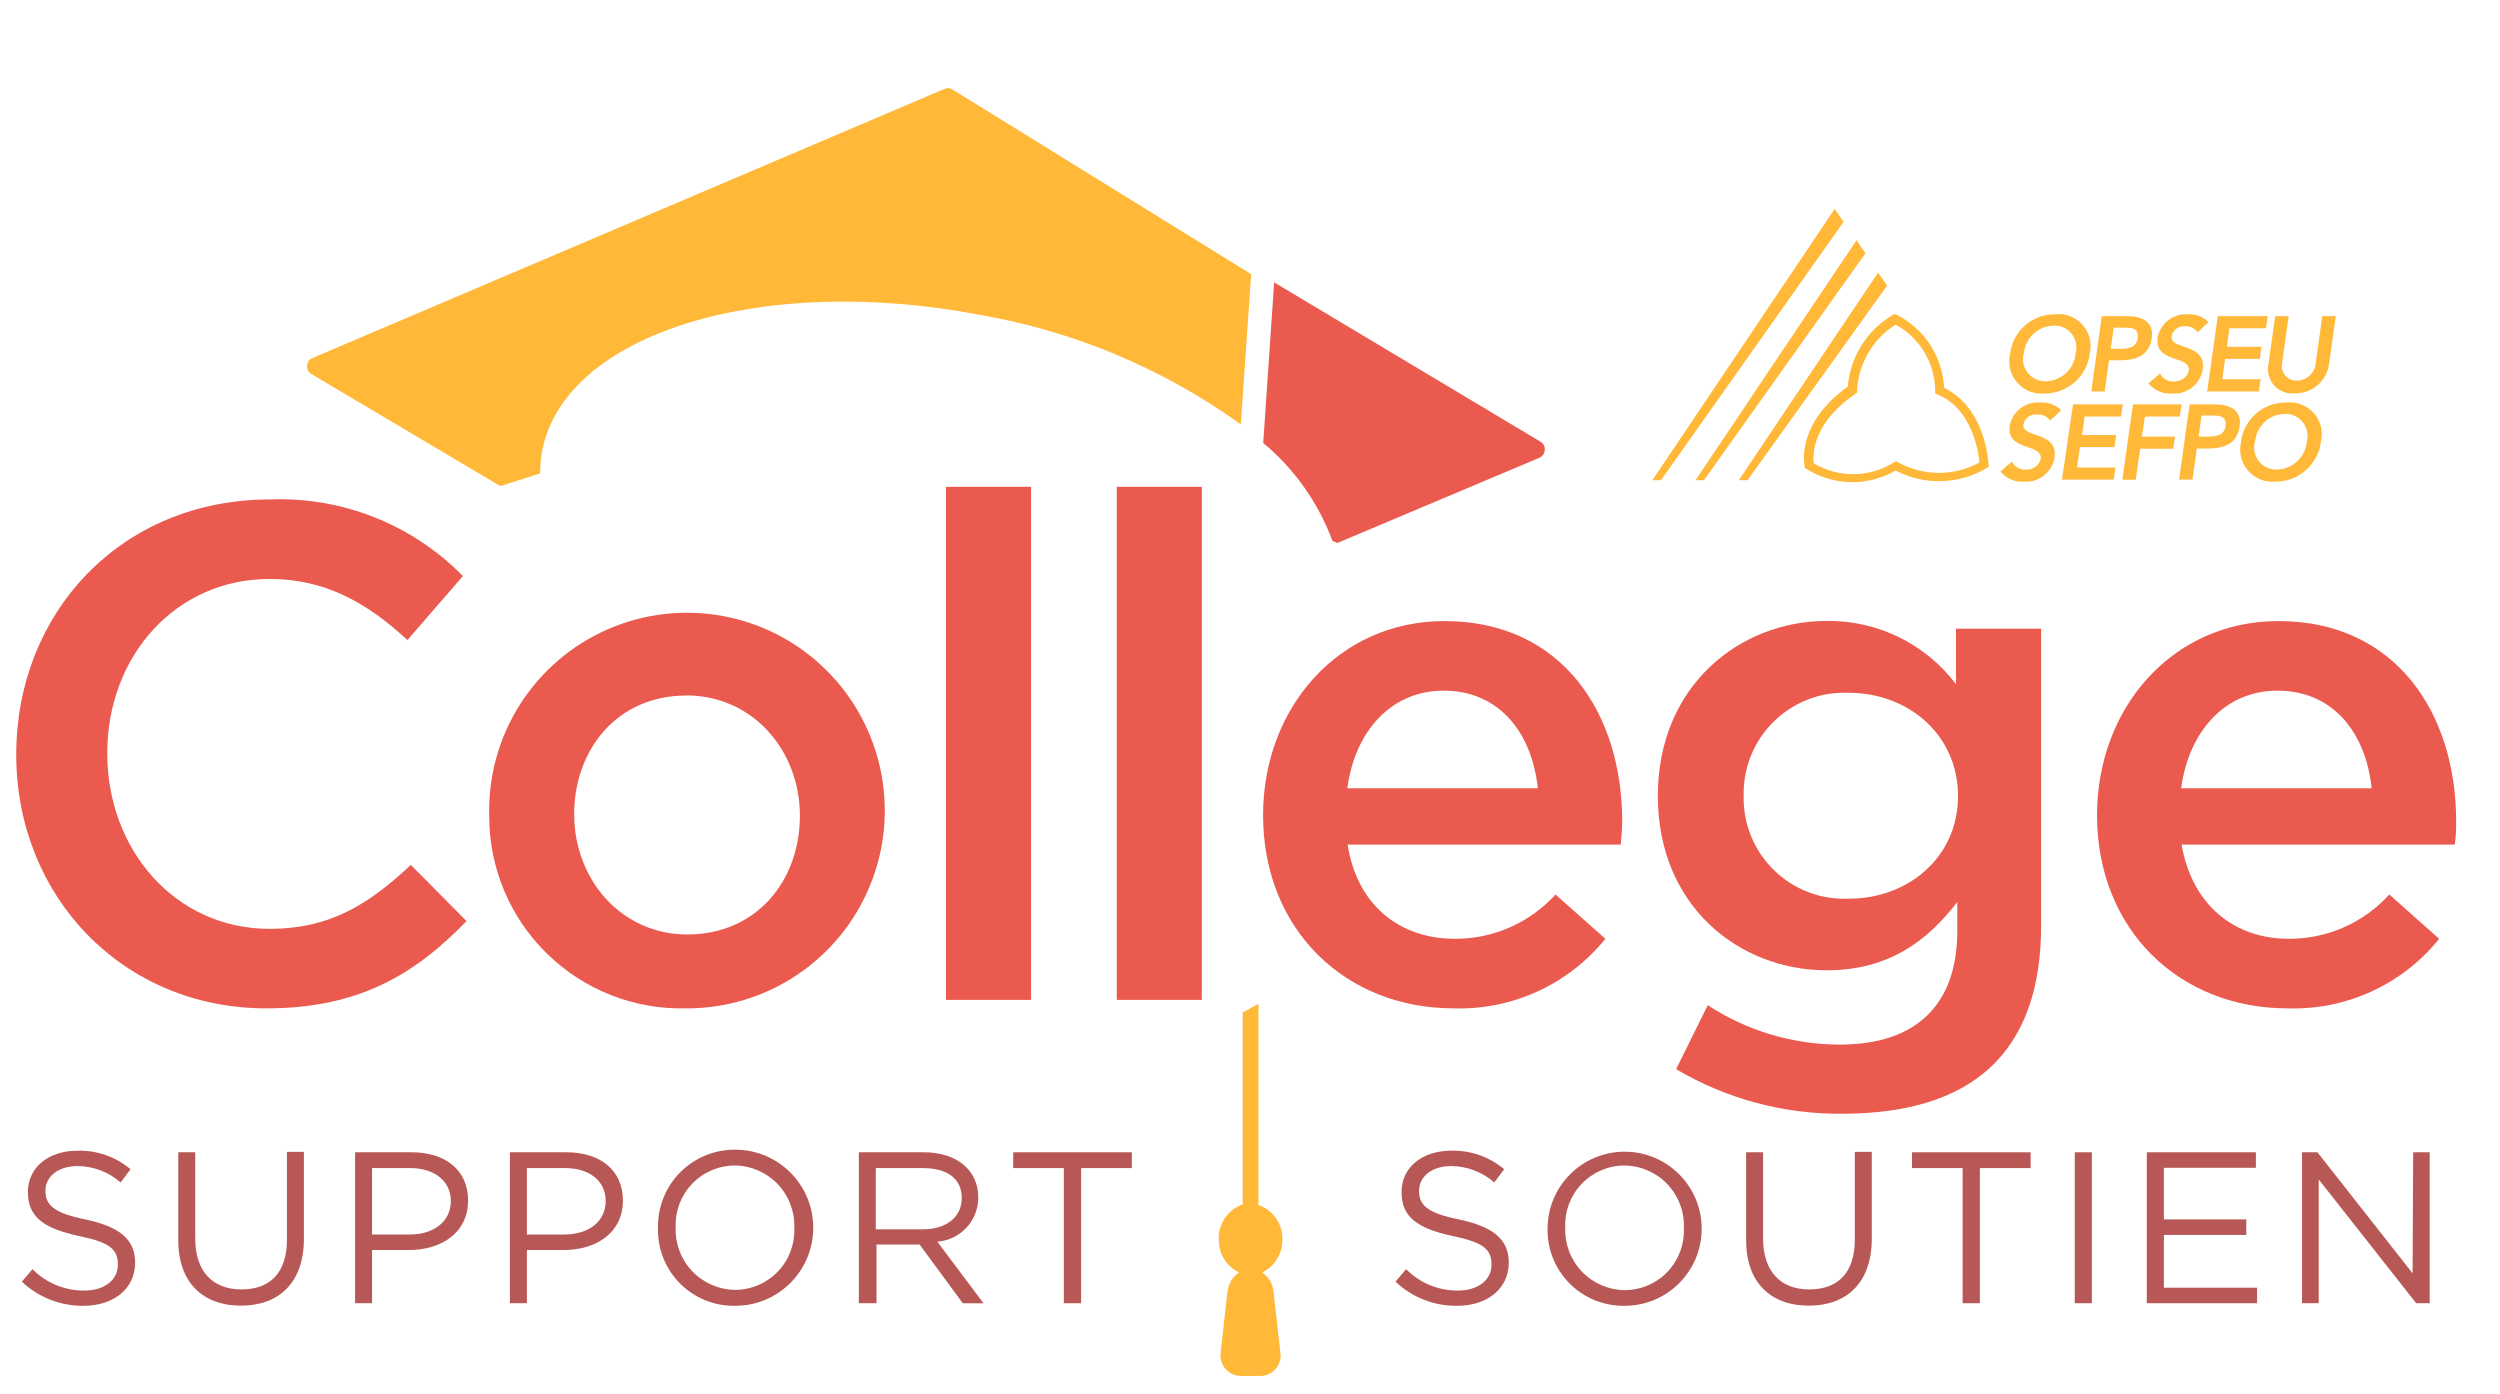
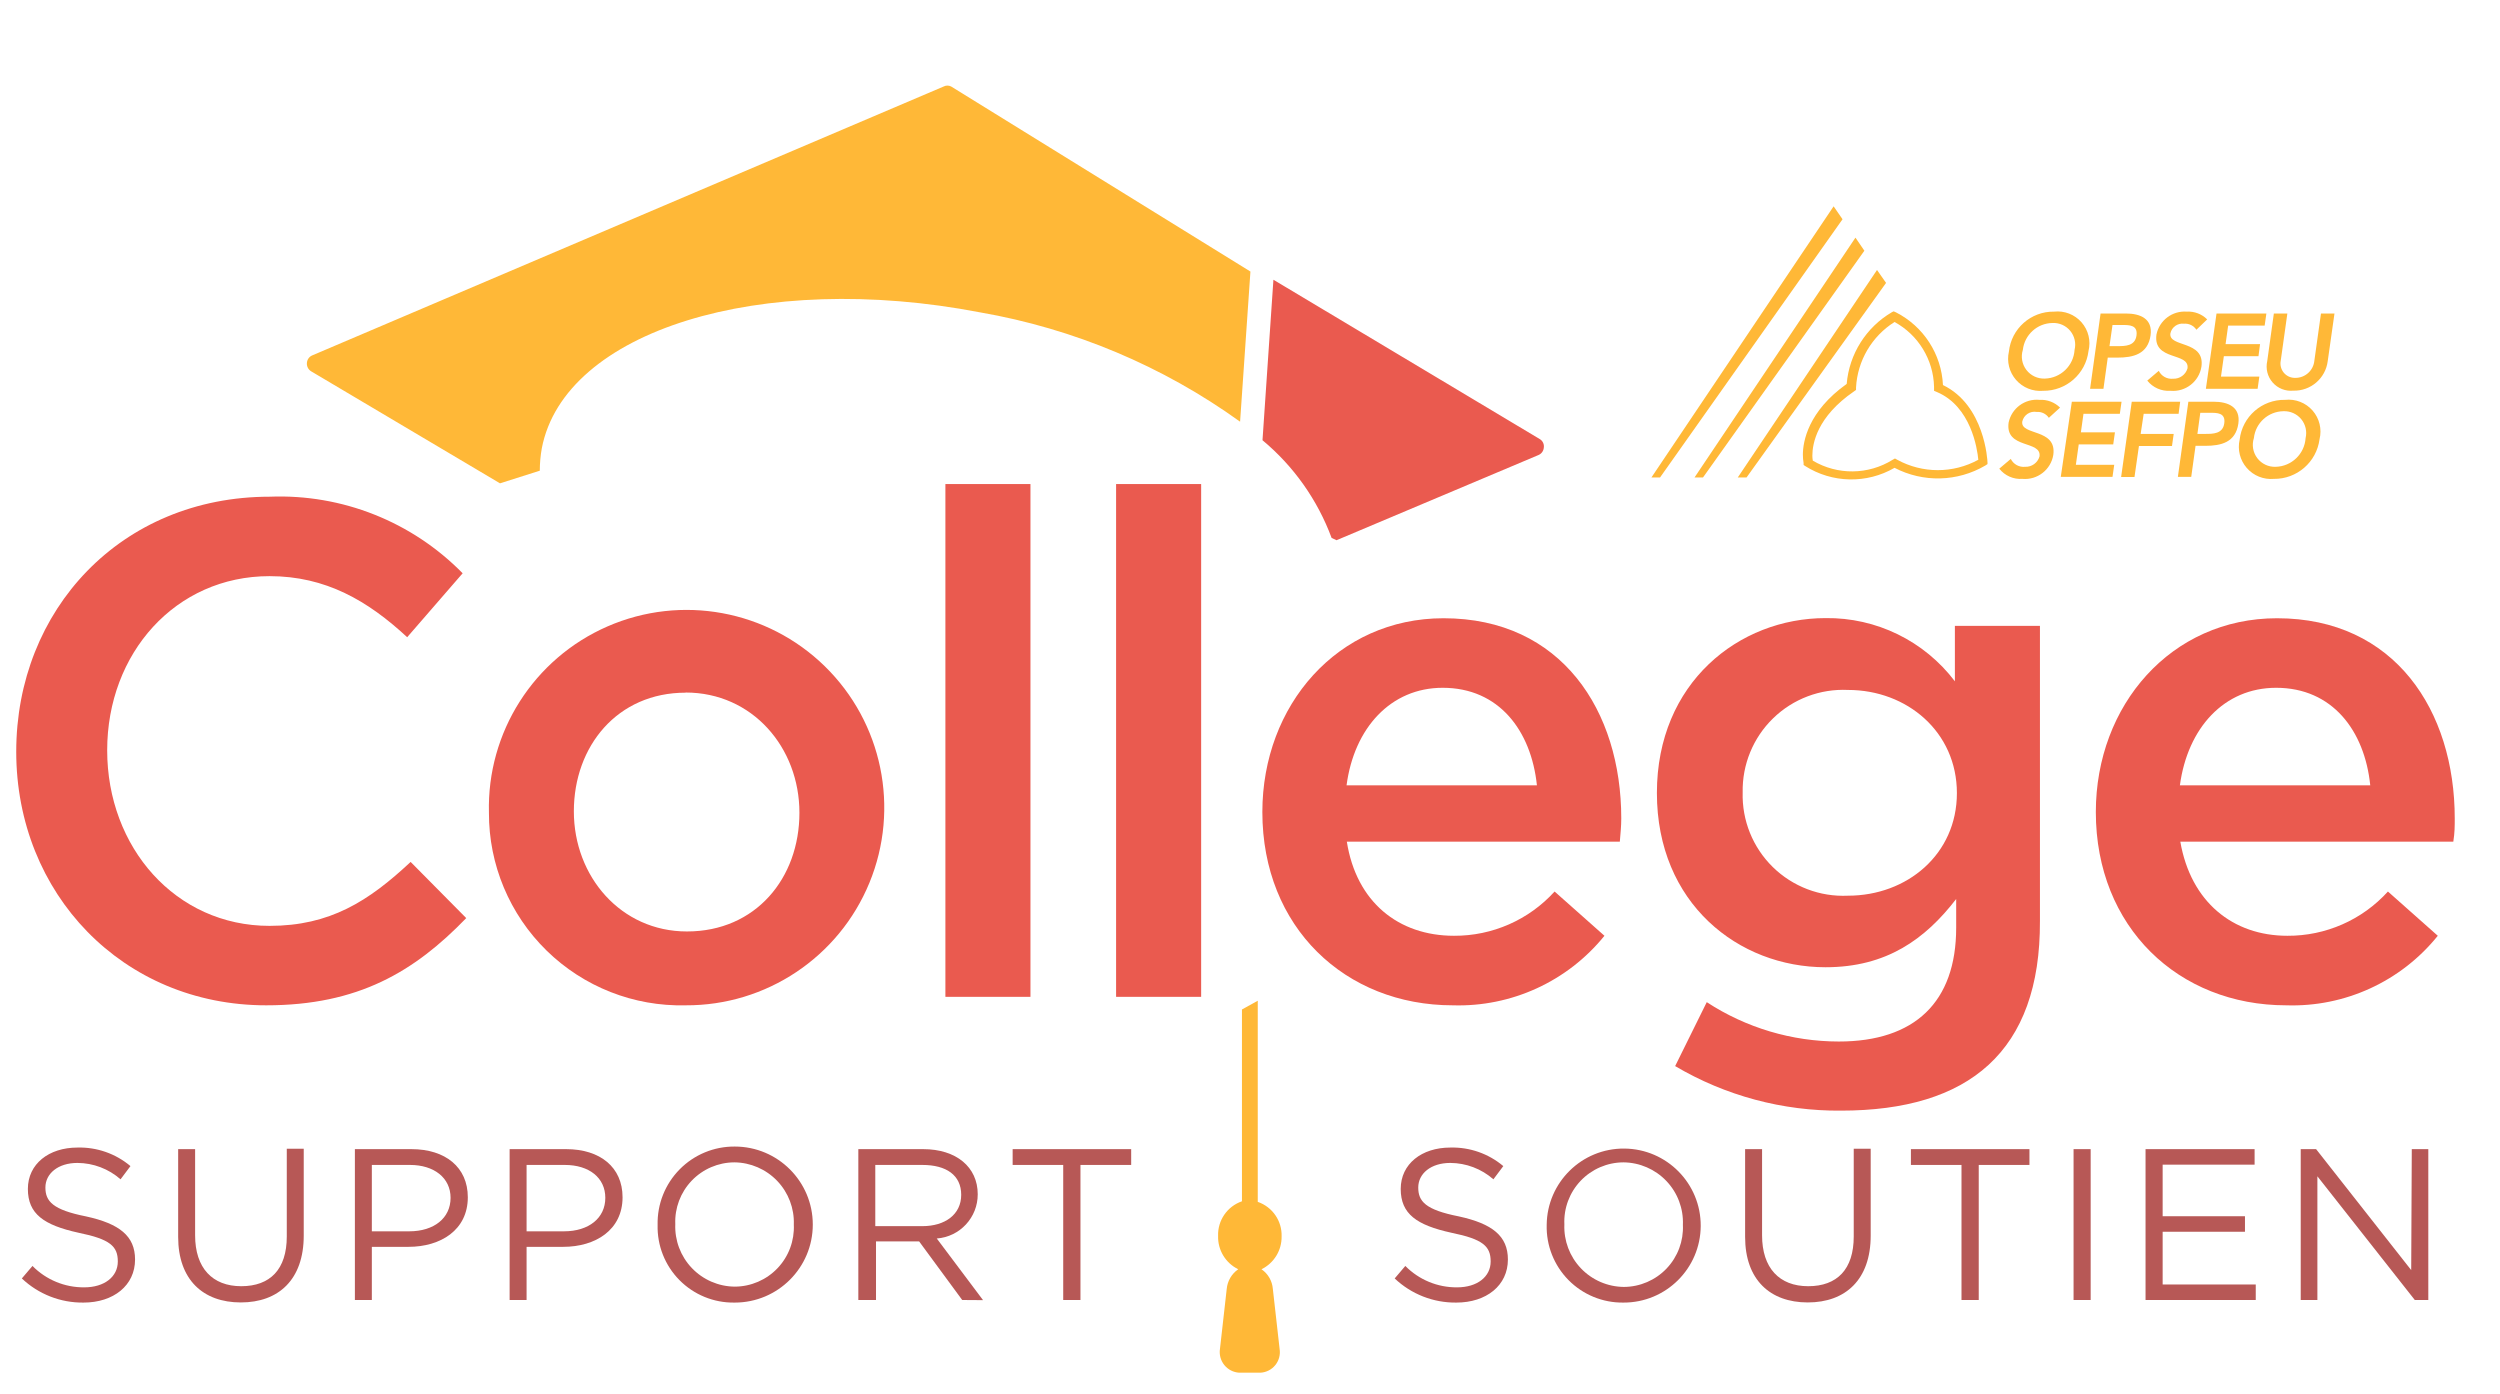
- <svg xmlns="http://www.w3.org/2000/svg" id="Layer_1" data-name="Layer 1" width="174" height="97" viewBox="38.8 62.8 173.9 96.6">
-   <path fill="#ffb837" d="M76.51,94c1.57-8.17,15.23-12.4,30.5-9.46a43.78,43.78,0,0,1,18.1,7.61l.72-10.45L105,68.82a.56.56,0,0,0-.52,0L60.52,87.54a.61.61,0,0,0-.36.53.62.62,0,0,0,.29.57l13.15,7.8,2.77-.88A8.93,8.93,0,0,1,76.51,94Z" />
-   <path fill="#ea5a4f" d="M146,93.38,127.43,82.27l-.76,11.17a16.15,16.15,0,0,1,4.81,6.8l.34.16,14.06-5.93a.61.61,0,0,0,.37-.52A.59.59,0,0,0,146,93.38Z" />
-   <path fill="#ffb837" d="M128,148.86a2.46,2.46,0,0,0-1.66-2.41v-14l-1.1.61v13.35a2.46,2.46,0,0,0-1.66,2.41,2.5,2.5,0,0,0,1.4,2.32,1.87,1.87,0,0,0-.8,1.37l-.47,4.17a1.44,1.44,0,0,0,1.34,1.66h1.48a1.43,1.43,0,0,0,1.33-1.66l-.47-4.17a1.83,1.83,0,0,0-.79-1.37A2.5,2.5,0,0,0,128,148.86Z" />
-   <path fill="#b75856" d="M44.78,147.46c2.34.51,3.42,1.37,3.42,3,0,1.81-1.5,3-3.59,3a6.13,6.13,0,0,1-4.29-1.68l.74-.87a5,5,0,0,0,3.6,1.49c1.41,0,2.34-.74,2.34-1.8s-.53-1.55-2.73-2c-2.42-.53-3.53-1.31-3.53-3.05s1.46-2.88,3.45-2.88a5.49,5.49,0,0,1,3.69,1.29l-.69.92a4.58,4.58,0,0,0-3-1.14c-1.36,0-2.23.75-2.23,1.71S42.47,147,44.78,147.46Z" />
-   <path fill="#b75856" d="M59.94,148.8c0,3.06-1.75,4.65-4.38,4.65s-4.36-1.59-4.36-4.56v-6.11h1.18v6c0,2.27,1.2,3.54,3.21,3.54s3.17-1.17,3.17-3.46v-6.11h1.18Z" />
-   <path fill="#b75856" d="M67.23,149.58H64.68v3.7H63.5v-10.5h3.93c2.37,0,3.93,1.26,3.93,3.35C71.36,148.41,69.47,149.58,67.23,149.58Zm.11-5.7H64.68v4.62h2.6c1.74,0,2.88-.93,2.88-2.33S69,143.88,67.34,143.88Z" />
-   <path fill="#b75856" d="M78,149.58H75.45v3.7H74.27v-10.5H78.2c2.37,0,3.93,1.26,3.93,3.35C82.13,148.41,80.24,149.58,78,149.58Zm.11-5.7H75.45v4.62h2.6c1.74,0,2.88-.93,2.88-2.33S79.8,143.88,78.11,143.88Z" />
-   <path fill="#b75856" d="M89.91,153.46a5.27,5.27,0,0,1-5.34-5.41,5.33,5.33,0,0,1,5.37-5.45,5.43,5.43,0,0,1,0,10.86Zm0-9.76A4.13,4.13,0,0,0,85.8,148a4.18,4.18,0,0,0,4.14,4.35,4.13,4.13,0,0,0,4.11-4.32A4.18,4.18,0,0,0,89.91,143.7Z" />
-   <path fill="#b75856" d="M105.77,153.28l-3-4.08h-3v4.08H98.54v-10.5h4.51c2.31,0,3.8,1.25,3.8,3.14A3.08,3.08,0,0,1,104,149l3.22,4.29Zm-2.81-9.4H99.72v4.26H103c1.57,0,2.7-.81,2.7-2.18S104.66,143.88,103,143.88Z" />
-   <path fill="#b75856" d="M114,153.28h-1.2v-9.4h-3.52v-1.1h8.25v1.1H114Z" />
-   <path fill="#ea5a4f" d="M57.33,132.77c-10,0-17.4-7.78-17.4-17.65s7.28-17.75,17.65-17.75A17.82,17.82,0,0,1,71,102.7l-3.86,4.45c-2.74-2.54-5.67-4.25-9.58-4.25-6.55,0-11.3,5.37-11.3,12.12s4.75,12.22,11.3,12.22c4.2,0,6.89-1.71,9.82-4.45l3.87,3.91C67.65,130.42,63.74,132.77,57.33,132.77Z" />
-   <path fill="#ea5a4f" d="M86.52,132.77a13.36,13.36,0,0,1-13.69-13.4,13.76,13.76,0,1,1,13.69,13.4Zm0-21.76c-4.75,0-7.78,3.72-7.78,8.26s3.28,8.36,7.87,8.36c4.79,0,7.83-3.71,7.83-8.26S91.16,111,86.52,111Z" />
-   <path fill="#ea5a4f" d="M104.6,132.18V96.49h5.92v35.69Z" />
-   <path fill="#ea5a4f" d="M116.48,132.18V96.49h5.92v35.69Z" />
-   <path fill="#ea5a4f" d="M140,127.93a9.39,9.39,0,0,0,7-3.08l3.47,3.08a13.06,13.06,0,0,1-10.56,4.84c-7.48,0-13.25-5.43-13.25-13.45,0-7.43,5.23-13.49,12.61-13.49,8.22,0,12.37,6.45,12.37,13.93,0,.54-.05,1-.1,1.62h-19C133.2,125.58,136.13,127.93,140,127.93Zm5.77-10.47c-.4-3.81-2.64-6.79-6.56-6.79-3.61,0-6.16,2.79-6.69,6.79Z" />
-   <path fill="#ea5a4f" d="M166.93,140.1A22.31,22.31,0,0,1,155.39,137l2.2-4.45a16.83,16.83,0,0,0,9.19,2.74c5.28,0,8.17-2.74,8.17-7.92v-2c-2.15,2.79-4.84,4.75-9.09,4.75-6.07,0-11.74-4.45-11.74-12.13s5.72-12.17,11.74-12.17a11.11,11.11,0,0,1,9,4.4v-3.86h5.92V126.9C180.82,136,175.83,140.1,166.93,140.1Zm.49-29.28a7,7,0,0,0-7.33,7.13,7,7,0,0,0,7.33,7.19c4.11,0,7.58-2.88,7.58-7.14S171.53,110.82,167.42,110.82Z" />
-   <path fill="#ea5a4f" d="M198,127.93a9.37,9.37,0,0,0,7-3.08l3.47,3.08a13,13,0,0,1-10.55,4.84c-7.49,0-13.25-5.43-13.25-13.45,0-7.43,5.23-13.49,12.61-13.49,8.21,0,12.37,6.45,12.37,13.93,0,.54,0,1-.1,1.62h-19C191.28,125.58,194.21,127.93,198,127.93Zm5.77-10.47c-.39-3.81-2.64-6.79-6.55-6.79-3.62,0-6.16,2.79-6.7,6.79Z" />
-   <path fill="#ffb837" d="M181.76,84.49a2.22,2.22,0,0,1,2.4,2.74A3.15,3.15,0,0,1,181,90a2.24,2.24,0,0,1-2.38-2.73A3.11,3.11,0,0,1,181.76,84.49Zm-.64,4.66a2.13,2.13,0,0,0,2.07-2,1.51,1.51,0,0,0-1.54-1.87,2.11,2.11,0,0,0-2.06,1.87A1.54,1.54,0,0,0,181.12,89.15Z" />
-   <path fill="#ffb837" d="M185,84.62h1.76c1,0,1.88.36,1.72,1.52-.19,1.31-1.2,1.55-2.31,1.55h-.67l-.3,2.17h-.93Zm1.18,2.27c.53,0,1.22,0,1.32-.74s-.51-.73-1-.73h-.67l-.21,1.47Z" />
-   <path fill="#ffb837" d="M191.67,85.75a.94.94,0,0,0-.86-.42.86.86,0,0,0-.95.67c-.15,1,2.42.46,2.16,2.32A2,2,0,0,1,189.87,90a1.9,1.9,0,0,1-1.62-.71l.8-.68a1,1,0,0,0,1,.55,1,1,0,0,0,1-.72c.16-1.15-2.42-.49-2.16-2.36A2,2,0,0,1,191,84.49a1.86,1.86,0,0,1,1.42.54Z" />
-   <path fill="#ffb837" d="M193.07,84.62h3.47l-.12.84h-2.54l-.18,1.29h2.4l-.11.84h-2.41l-.2,1.42h2.67l-.12.85h-3.6Z" />
-   <path fill="#ffb837" d="M200.81,87.93a2.35,2.35,0,0,1-2.4,2.06,1.69,1.69,0,0,1-1.81-2.06l.46-3.31H198l-.46,3.28a1,1,0,0,0,1,1.2,1.32,1.32,0,0,0,1.34-1.2l.46-3.28h.94Z" />
-   <path fill="#ffb837" d="M181.4,91.88a.94.94,0,0,0-.85-.41.87.87,0,0,0-1,.67c-.14,1,2.42.45,2.16,2.32a2,2,0,0,1-2.15,1.67,1.88,1.88,0,0,1-1.61-.71l.8-.68a1,1,0,0,0,1,.55,1,1,0,0,0,1-.72c.16-1.15-2.41-.49-2.15-2.36a2,2,0,0,1,2.15-1.58,1.88,1.88,0,0,1,1.43.54Z" />
-   <path fill="#ffb837" d="M183,90.76h3.46l-.12.84h-2.53l-.18,1.29H186l-.12.84h-2.4l-.2,1.42h2.67l-.12.84h-3.6Z" />
-   <path fill="#ffb837" d="M187.17,90.76h3.37l-.11.84H188L187.79,93h2.3l-.12.84h-2.3L187.36,96h-.93Z" />
-   <path fill="#ffb837" d="M191.11,90.76h1.76c1,0,1.88.36,1.72,1.52-.19,1.31-1.2,1.55-2.31,1.55h-.67l-.3,2.16h-.93ZM192.29,93c.53,0,1.22,0,1.32-.74s-.51-.73-1-.73h-.67l-.2,1.47Z" />
-   <path fill="#ffb837" d="M197.84,90.63a2.22,2.22,0,0,1,2.4,2.74,3.17,3.17,0,0,1-3.18,2.76,2.24,2.24,0,0,1-2.38-2.73A3.12,3.12,0,0,1,197.84,90.63Zm-.65,4.66a2.14,2.14,0,0,0,2.08-2,1.52,1.52,0,0,0-1.54-1.87,2.1,2.1,0,0,0-2.06,1.87A1.53,1.53,0,0,0,197.19,95.29Z" />
-   <path fill="#ffb837" d="M170.49,84.52a6.41,6.41,0,0,0-3.16,5c-2.68,1.91-3.05,4-3.05,4.93a3.58,3.58,0,0,0,.05.58l0,.13.1.07a6,6,0,0,0,6.23.13,6.52,6.52,0,0,0,6.32-.16l.15-.1V95c0-.17-.2-4-3.1-5.4a6,6,0,0,0-3.27-5.06l-.16-.07Zm-5.55,10c0-.84.32-2.71,2.9-4.48l.14-.1v-.17a5.75,5.75,0,0,1,2.68-4.56,5.28,5.28,0,0,1,2.75,4.51V90l.21.09c2.35,1,2.8,3.92,2.87,4.71a5.87,5.87,0,0,1-5.64,0l-.16-.09-.16.09a5.35,5.35,0,0,1-5.56.06A2.28,2.28,0,0,1,164.94,94.5Z" />
-   <polygon fill="#ffb837" points="168.56 80.25 167.94 79.34 156.74 96.03 157.33 96.03 168.56 80.25" />
-   <polygon fill="#ffb837" points="170.07 82.49 169.44 81.59 159.75 96.03 160.36 96.03 170.07 82.49" />
-   <polygon fill="#ffb837" points="167.04 78.06 166.42 77.16 153.74 96.03 154.34 96.03 167.04 78.06" />
-   <path fill="#b75856" d="M140.33,147.46c2.34.51,3.42,1.37,3.42,3,0,1.81-1.5,3-3.59,3a6.13,6.13,0,0,1-4.29-1.68l.74-.87a5,5,0,0,0,3.6,1.49c1.41,0,2.34-.74,2.34-1.8s-.53-1.55-2.73-2c-2.42-.53-3.53-1.31-3.53-3.05s1.46-2.88,3.45-2.88a5.49,5.49,0,0,1,3.69,1.29l-.69.92a4.58,4.58,0,0,0-3-1.14c-1.36,0-2.23.75-2.23,1.71S138,147,140.33,147.46Z" />
-   <path fill="#b75856" d="M151.79,153.46a5.27,5.27,0,0,1-5.34-5.41,5.36,5.36,0,1,1,5.34,5.41Zm0-9.76a4.13,4.13,0,0,0-4.11,4.32,4.18,4.18,0,0,0,4.14,4.35,4.13,4.13,0,0,0,4.11-4.32A4.18,4.18,0,0,0,151.79,143.7Z" />
-   <path fill="#b75856" d="M169,148.8c0,3.06-1.75,4.65-4.38,4.65s-4.36-1.59-4.36-4.56v-6.11h1.18v6c0,2.27,1.2,3.54,3.21,3.54s3.17-1.17,3.17-3.46v-6.11H169Z" />
-   <path fill="#b75856" d="M176.52,153.28h-1.2v-9.4H171.8v-1.1h8.25v1.1h-3.53Z" />
-   <path fill="#b75856" d="M184.31,142.78v10.5h-1.19v-10.5Z" />
-   <path fill="#b75856" d="M195.72,143.86h-6.4v3.59h5.73v1.08h-5.73v3.67h6.48v1.08h-7.67v-10.5h7.59Z" />
-   <path fill="#b75856" d="M206.66,142.78h1.15v10.5h-.94l-6.78-8.61v8.61h-1.16v-10.5H200l6.62,8.42Z" />
+ <svg xmlns="http://www.w3.org/2000/svg" id="Layer_1" data-name="Layer 1" width="174" height="97" viewBox="0 0 174 97">
+   <g transform="translate(-38.8, -62.8)">
+     <path fill="#ffb837" d="M76.51,94c1.57-8.17,15.23-12.4,30.5-9.46a43.78,43.78,0,0,1,18.1,7.61l.72-10.45L105,68.82a.56.56,0,0,0-.52,0L60.52,87.54a.61.61,0,0,0-.36.53.62.62,0,0,0,.29.57l13.15,7.8,2.77-.88A8.93,8.93,0,0,1,76.51,94Z" />
+     <path fill="#ea5a4f" d="M146,93.38,127.43,82.27l-.76,11.17a16.15,16.15,0,0,1,4.81,6.8l.34.16,14.06-5.93a.61.61,0,0,0,.37-.52A.59.59,0,0,0,146,93.38Z" />
+     <path fill="#ffb837" d="M128,148.86a2.46,2.46,0,0,0-1.66-2.41v-14l-1.1.61v13.35a2.46,2.46,0,0,0-1.66,2.41,2.5,2.5,0,0,0,1.4,2.32,1.87,1.87,0,0,0-.8,1.37l-.47,4.17a1.44,1.44,0,0,0,1.34,1.66h1.48a1.43,1.43,0,0,0,1.33-1.66l-.47-4.17a1.83,1.83,0,0,0-.79-1.37A2.5,2.5,0,0,0,128,148.86Z" />
+     <path fill="#b75856" d="M44.78,147.46c2.34.51,3.42,1.37,3.42,3,0,1.81-1.5,3-3.59,3a6.13,6.13,0,0,1-4.29-1.68l.74-.87a5,5,0,0,0,3.6,1.49c1.41,0,2.34-.74,2.34-1.8s-.53-1.55-2.73-2c-2.42-.53-3.53-1.31-3.53-3.05s1.46-2.88,3.45-2.88a5.49,5.49,0,0,1,3.69,1.29l-.69.92a4.58,4.58,0,0,0-3-1.14c-1.36,0-2.23.75-2.23,1.71S42.47,147,44.78,147.46Z" />
+     <path fill="#b75856" d="M59.94,148.8c0,3.06-1.75,4.65-4.38,4.65s-4.36-1.59-4.36-4.56v-6.11h1.18v6c0,2.27,1.2,3.54,3.21,3.54s3.17-1.17,3.17-3.46v-6.11h1.18Z" />
+     <path fill="#b75856" d="M67.23,149.58H64.68v3.7H63.5v-10.5h3.93c2.37,0,3.93,1.26,3.93,3.35C71.36,148.41,69.47,149.58,67.23,149.58Zm.11-5.7H64.68v4.62h2.6c1.74,0,2.88-.93,2.88-2.33S69,143.88,67.34,143.88Z" />
+     <path fill="#b75856" d="M78,149.58H75.45v3.7H74.27v-10.5H78.2c2.37,0,3.93,1.26,3.93,3.35C82.13,148.41,80.24,149.58,78,149.58Zm.11-5.7H75.45v4.62h2.6c1.74,0,2.88-.93,2.88-2.33S79.8,143.88,78.11,143.88Z" />
+     <path fill="#b75856" d="M89.91,153.46a5.27,5.27,0,0,1-5.34-5.41,5.33,5.33,0,0,1,5.37-5.45,5.43,5.43,0,0,1,0,10.86Zm0-9.76A4.13,4.13,0,0,0,85.8,148a4.18,4.18,0,0,0,4.14,4.35,4.13,4.13,0,0,0,4.11-4.32A4.18,4.18,0,0,0,89.91,143.7Z" />
+     <path fill="#b75856" d="M105.77,153.28l-3-4.08h-3v4.08H98.54v-10.5h4.51c2.31,0,3.8,1.25,3.8,3.14A3.08,3.08,0,0,1,104,149l3.22,4.29Zm-2.81-9.4H99.72v4.26H103c1.57,0,2.7-.81,2.7-2.18S104.66,143.88,103,143.88Z" />
+     <path fill="#b75856" d="M114,153.28h-1.2v-9.4h-3.52v-1.1h8.25v1.1H114Z" />
+     <path fill="#ea5a4f" d="M57.33,132.77c-10,0-17.4-7.78-17.4-17.65s7.28-17.75,17.65-17.75A17.82,17.82,0,0,1,71,102.7l-3.86,4.45c-2.74-2.54-5.67-4.25-9.58-4.25-6.55,0-11.3,5.37-11.3,12.12s4.75,12.22,11.3,12.22c4.2,0,6.89-1.71,9.82-4.45l3.87,3.91C67.65,130.42,63.74,132.77,57.33,132.77Z" />
+     <path fill="#ea5a4f" d="M86.52,132.77a13.36,13.36,0,0,1-13.69-13.4,13.76,13.76,0,1,1,13.69,13.4Zm0-21.76c-4.75,0-7.78,3.72-7.78,8.26s3.28,8.36,7.87,8.36c4.79,0,7.83-3.71,7.83-8.26S91.16,111,86.52,111Z" />
+     <path fill="#ea5a4f" d="M104.6,132.18V96.49h5.92v35.69Z" />
+     <path fill="#ea5a4f" d="M116.48,132.18V96.49h5.92v35.69Z" />
+     <path fill="#ea5a4f" d="M140,127.93a9.39,9.39,0,0,0,7-3.08l3.47,3.08a13.06,13.06,0,0,1-10.56,4.84c-7.48,0-13.25-5.43-13.25-13.45,0-7.43,5.23-13.49,12.61-13.49,8.22,0,12.37,6.45,12.37,13.93,0,.54-.05,1-.1,1.62h-19C133.2,125.58,136.13,127.93,140,127.93Zm5.77-10.47c-.4-3.81-2.64-6.79-6.56-6.79-3.61,0-6.16,2.79-6.69,6.79Z" />
+     <path fill="#ea5a4f" d="M166.93,140.1A22.31,22.31,0,0,1,155.39,137l2.2-4.45a16.83,16.83,0,0,0,9.19,2.74c5.28,0,8.17-2.74,8.17-7.92v-2c-2.15,2.79-4.84,4.75-9.09,4.75-6.07,0-11.74-4.45-11.74-12.13s5.72-12.17,11.74-12.17a11.11,11.11,0,0,1,9,4.4v-3.86h5.92V126.9C180.82,136,175.83,140.1,166.93,140.1Zm.49-29.28a7,7,0,0,0-7.33,7.13,7,7,0,0,0,7.33,7.19c4.11,0,7.58-2.88,7.58-7.14S171.53,110.82,167.42,110.82Z" />
+     <path fill="#ea5a4f" d="M198,127.93a9.37,9.37,0,0,0,7-3.08l3.47,3.08a13,13,0,0,1-10.55,4.84c-7.49,0-13.25-5.43-13.25-13.45,0-7.43,5.23-13.49,12.61-13.49,8.21,0,12.37,6.45,12.37,13.93,0,.54,0,1-.1,1.62h-19C191.28,125.58,194.21,127.93,198,127.93Zm5.77-10.47c-.39-3.81-2.64-6.79-6.55-6.79-3.62,0-6.16,2.79-6.7,6.79Z" />
+     <path fill="#ffb837" d="M181.76,84.49a2.22,2.22,0,0,1,2.4,2.74A3.15,3.15,0,0,1,181,90a2.24,2.24,0,0,1-2.38-2.73A3.11,3.11,0,0,1,181.76,84.49Zm-.64,4.66a2.13,2.13,0,0,0,2.07-2,1.51,1.51,0,0,0-1.54-1.87,2.11,2.11,0,0,0-2.06,1.87A1.54,1.54,0,0,0,181.12,89.15Z" />
+     <path fill="#ffb837" d="M185,84.62h1.76c1,0,1.88.36,1.72,1.52-.19,1.31-1.2,1.55-2.31,1.55h-.67l-.3,2.17h-.93Zm1.18,2.27c.53,0,1.22,0,1.32-.74s-.51-.73-1-.73h-.67l-.21,1.47Z" />
+     <path fill="#ffb837" d="M191.67,85.75a.94.94,0,0,0-.86-.42.86.86,0,0,0-.95.67c-.15,1,2.42.46,2.16,2.32A2,2,0,0,1,189.87,90a1.9,1.9,0,0,1-1.62-.71l.8-.68a1,1,0,0,0,1,.55,1,1,0,0,0,1-.72c.16-1.15-2.42-.49-2.16-2.36A2,2,0,0,1,191,84.49a1.86,1.86,0,0,1,1.42.54Z" />
+     <path fill="#ffb837" d="M193.07,84.62h3.47l-.12.84h-2.54l-.18,1.29h2.4l-.11.84h-2.41l-.2,1.42h2.67l-.12.85h-3.6Z" />
+     <path fill="#ffb837" d="M200.81,87.93a2.35,2.35,0,0,1-2.4,2.06,1.69,1.69,0,0,1-1.81-2.06l.46-3.31H198l-.46,3.28a1,1,0,0,0,1,1.2,1.32,1.32,0,0,0,1.34-1.2l.46-3.28h.94Z" />
+     <path fill="#ffb837" d="M181.4,91.88a.94.94,0,0,0-.85-.41.87.87,0,0,0-1,.67c-.14,1,2.42.45,2.16,2.32a2,2,0,0,1-2.15,1.67,1.88,1.88,0,0,1-1.61-.71l.8-.68a1,1,0,0,0,1,.55,1,1,0,0,0,1-.72c.16-1.15-2.41-.49-2.15-2.36a2,2,0,0,1,2.15-1.58,1.88,1.88,0,0,1,1.43.54Z" />
+     <path fill="#ffb837" d="M183,90.76h3.46l-.12.84h-2.53l-.18,1.29H186l-.12.84h-2.4l-.2,1.42h2.67l-.12.84h-3.6Z" />
+     <path fill="#ffb837" d="M187.17,90.76h3.37l-.11.84H188L187.79,93h2.3l-.12.84h-2.3L187.36,96h-.93Z" />
+     <path fill="#ffb837" d="M191.11,90.76h1.76c1,0,1.88.36,1.72,1.52-.19,1.31-1.2,1.55-2.31,1.55h-.67l-.3,2.16h-.93ZM192.29,93c.53,0,1.22,0,1.32-.74s-.51-.73-1-.73h-.67l-.2,1.47Z" />
+     <path fill="#ffb837" d="M197.84,90.63a2.22,2.22,0,0,1,2.4,2.74,3.17,3.17,0,0,1-3.18,2.76,2.24,2.24,0,0,1-2.38-2.73A3.12,3.12,0,0,1,197.84,90.63Zm-.65,4.66a2.14,2.14,0,0,0,2.08-2,1.52,1.52,0,0,0-1.54-1.87,2.1,2.1,0,0,0-2.06,1.87A1.53,1.53,0,0,0,197.19,95.29Z" />
+     <path fill="#ffb837" d="M170.49,84.52a6.41,6.41,0,0,0-3.16,5c-2.68,1.91-3.05,4-3.05,4.93a3.58,3.58,0,0,0,.05.58l0,.13.1.07a6,6,0,0,0,6.23.13,6.52,6.52,0,0,0,6.32-.16l.15-.1V95c0-.17-.2-4-3.1-5.4a6,6,0,0,0-3.27-5.06l-.16-.07Zm-5.55,10c0-.84.32-2.71,2.9-4.48l.14-.1v-.17a5.75,5.75,0,0,1,2.68-4.56,5.28,5.28,0,0,1,2.75,4.51V90l.21.09c2.35,1,2.8,3.92,2.87,4.71a5.87,5.87,0,0,1-5.64,0l-.16-.09-.16.09a5.35,5.35,0,0,1-5.56.06A2.28,2.28,0,0,1,164.94,94.5Z" />
+     <polygon fill="#ffb837" points="168.56 80.25 167.94 79.34 156.74 96.03 157.33 96.03 168.56 80.25" />
+     <polygon fill="#ffb837" points="170.07 82.49 169.44 81.59 159.75 96.03 160.36 96.03 170.07 82.49" />
+     <polygon fill="#ffb837" points="167.04 78.06 166.42 77.16 153.74 96.03 154.34 96.03 167.04 78.06" />
+     <path fill="#b75856" d="M140.33,147.46c2.34.51,3.42,1.37,3.42,3,0,1.81-1.5,3-3.59,3a6.13,6.13,0,0,1-4.29-1.68l.74-.87a5,5,0,0,0,3.6,1.49c1.41,0,2.34-.74,2.34-1.8s-.53-1.55-2.73-2c-2.42-.53-3.53-1.31-3.53-3.05s1.46-2.88,3.45-2.88a5.49,5.49,0,0,1,3.69,1.29l-.69.92a4.58,4.58,0,0,0-3-1.14c-1.36,0-2.23.75-2.23,1.71S138,147,140.33,147.46Z" />
+     <path fill="#b75856" d="M151.79,153.46a5.27,5.27,0,0,1-5.34-5.41,5.36,5.36,0,1,1,5.34,5.41Zm0-9.76a4.13,4.13,0,0,0-4.11,4.32,4.18,4.18,0,0,0,4.14,4.35,4.13,4.13,0,0,0,4.11-4.32A4.18,4.18,0,0,0,151.79,143.7Z" />
+     <path fill="#b75856" d="M169,148.8c0,3.06-1.75,4.65-4.38,4.65s-4.36-1.59-4.36-4.56v-6.11h1.18v6c0,2.27,1.2,3.54,3.21,3.54s3.17-1.17,3.17-3.46v-6.11H169Z" />
+     <path fill="#b75856" d="M176.52,153.28h-1.2v-9.4H171.8v-1.1h8.25v1.1h-3.53Z" />
+     <path fill="#b75856" d="M184.31,142.78v10.5h-1.19v-10.5Z" />
+     <path fill="#b75856" d="M195.72,143.86h-6.4v3.59h5.73v1.08h-5.73v3.67h6.48v1.08h-7.67v-10.5h7.59Z" />
+     <path fill="#b75856" d="M206.66,142.78h1.15v10.5h-.94l-6.78-8.61v8.61h-1.16v-10.5H200l6.62,8.42Z" />
+   </g>
</svg>
